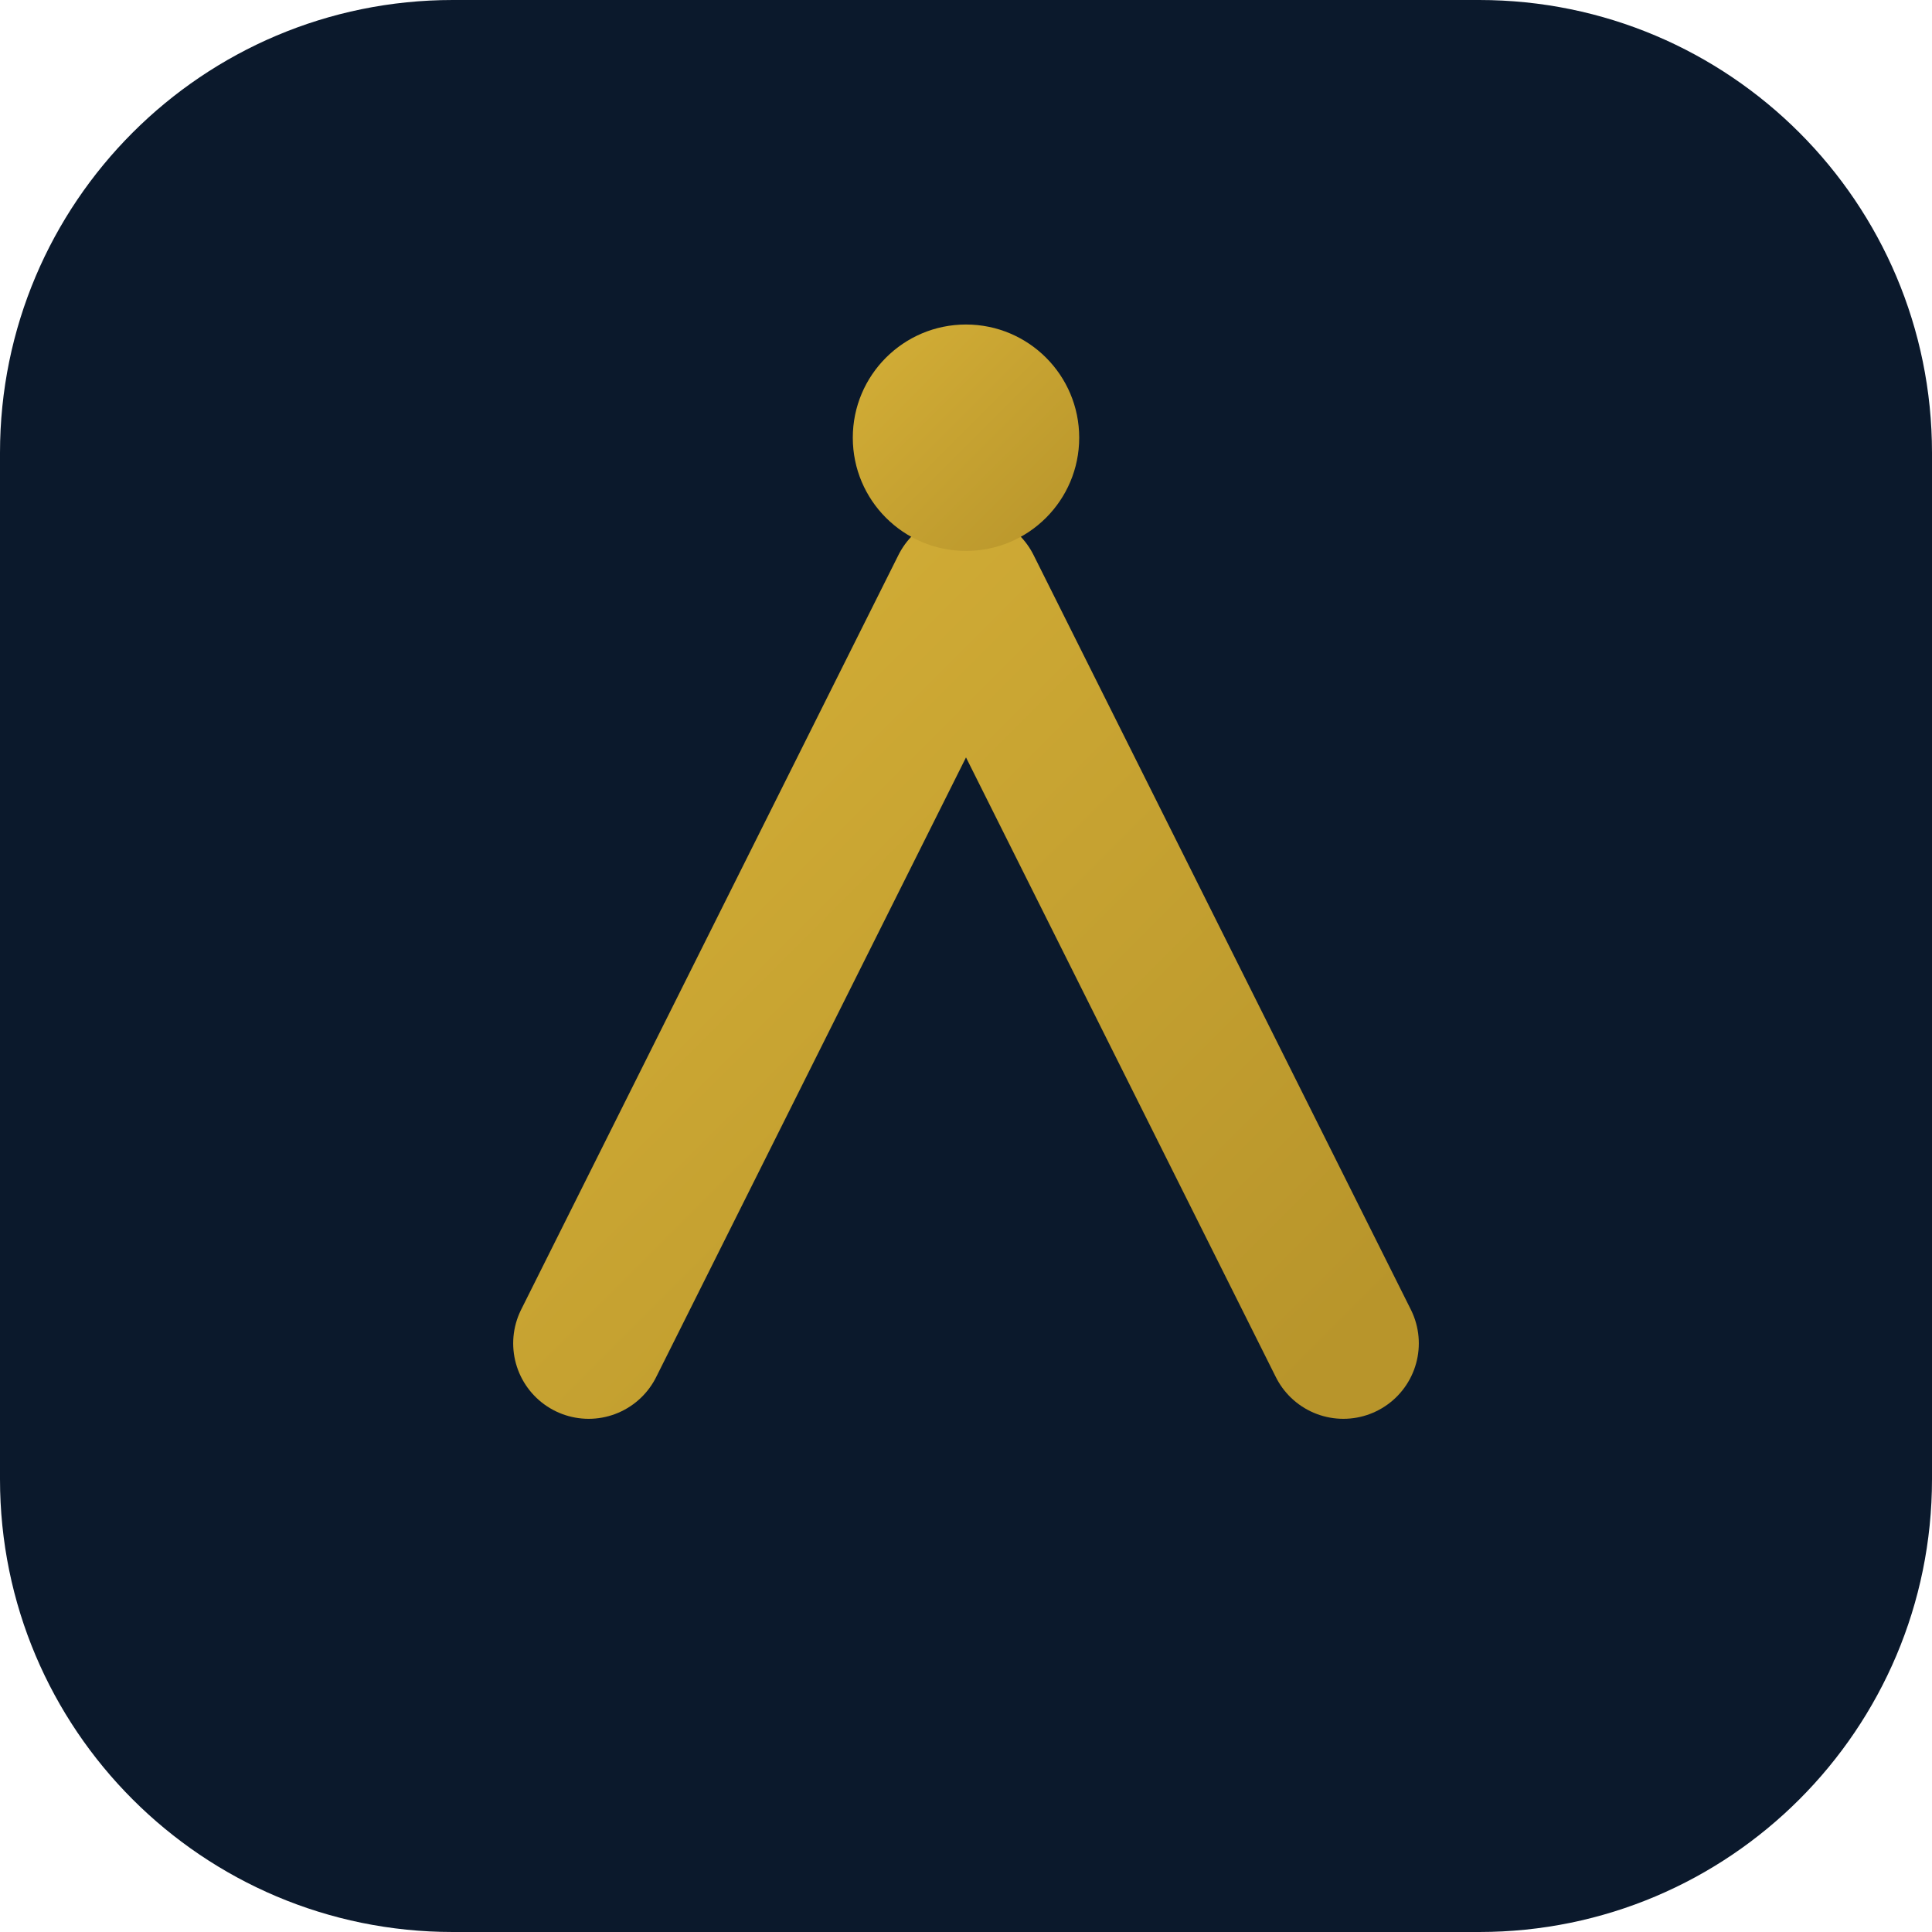
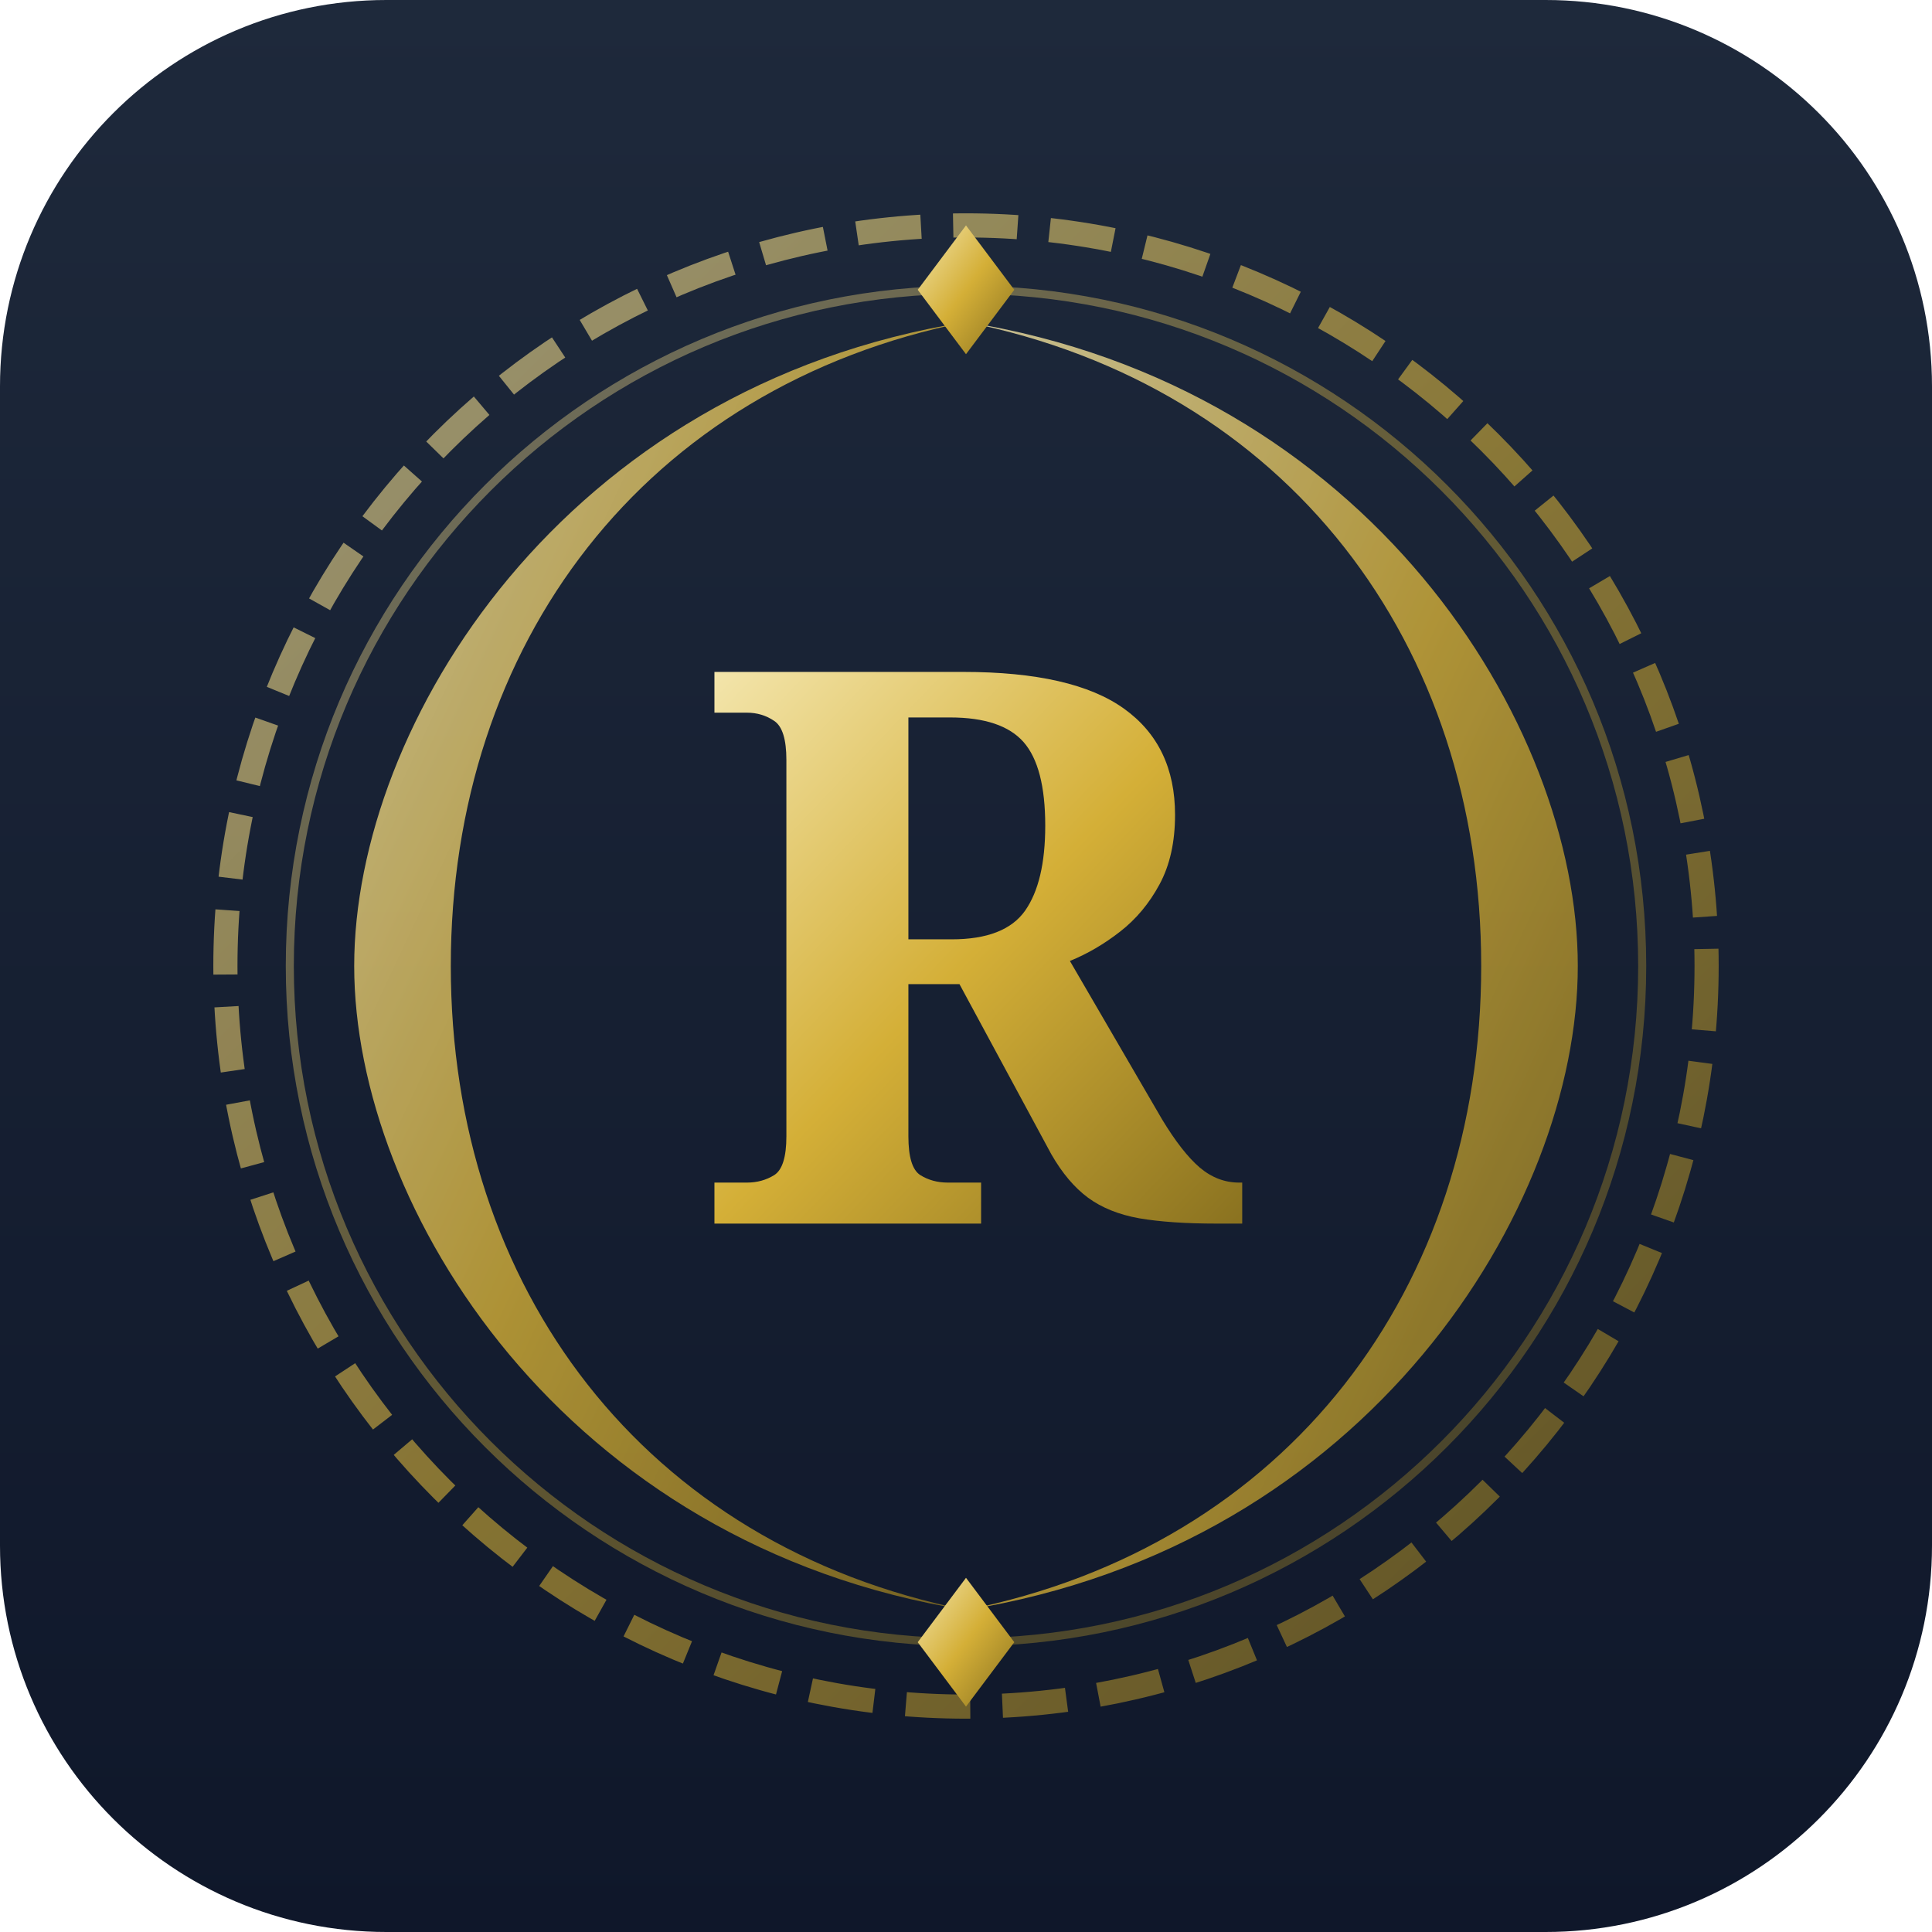
- <svg xmlns="http://www.w3.org/2000/svg" width="512" height="512" viewBox="0 0 512 512">
+ <svg xmlns="http://www.w3.org/2000/svg" viewBox="0 0 120 120">
  <defs>
-     <linearGradient id="logoGrad" x1="0%" y1="0%" x2="100%" y2="100%">
-       <stop offset="0%" stop-color="#d4af37" />
-       <stop offset="100%" stop-color="#b8952b" />
+     <linearGradient id="gold" x1="0%" y1="0%" x2="100%" y2="100%">
+       <stop offset="0%" stop-color="#f3e5ab" />
+       <stop offset="50%" stop-color="#d4af37" />
+       <stop offset="100%" stop-color="#8a7220" />
+     </linearGradient>
+     <linearGradient id="bg" x1="0%" y1="0%" x2="0%" y2="100%">
+       <stop offset="0%" stop-color="#1e293b" />
+       <stop offset="100%" stop-color="#0f172a" />
    </linearGradient>
  </defs>
-   <rect width="512" height="512" rx="120" fill="#0b192c" />
-   <path d="M156 356 L256 156 L356 356" stroke="url(#logoGrad)" stroke-width="40" stroke-linecap="round" stroke-linejoin="round" fill="none" />
-   <path d="M186 256 L326 256" stroke="url(#logoGrad)" stroke-width="40" stroke-linecap="round" fill="none" />
-   <circle cx="256" cy="116" r="30" fill="url(#logoGrad)" />
+   <rect width="120" height="120" rx="24" fill="url(#bg)" />
+   <circle cx="60" cy="60" r="46" fill="none" stroke="url(#gold)" stroke-width="1.5" stroke-dasharray="4 2" opacity="0.6" />
+   <circle cx="60" cy="60" r="42" fill="none" stroke="url(#gold)" stroke-width="0.5" opacity="0.4" />
+   <path d="M 28 60 C 28 40 40 24 60 20 C 35 24 22 45 22 60 C 22 75 35 96 60 100 C 40 96 28 80 28 60 Z" fill="url(#gold)" opacity="0.8" />
+   <path d="M 92 60 C 92 40 80 24 60 20 C 85 24 98 45 98 60 C 98 75 85 96 60 100 C 80 96 92 80 92 60 Z" fill="url(#gold)" opacity="0.8" />
+   <text x="60" y="76" font-family="Georgia, serif" font-size="48" font-weight="bold" fill="url(#gold)" text-anchor="middle">R</text>
+   <path d="M 60 14 L 63 18 L 60 22 L 57 18 Z" fill="url(#gold)" />
+   <path d="M 60 106 L 63 102 L 60 98 L 57 102 Z" fill="url(#gold)" />
</svg>
